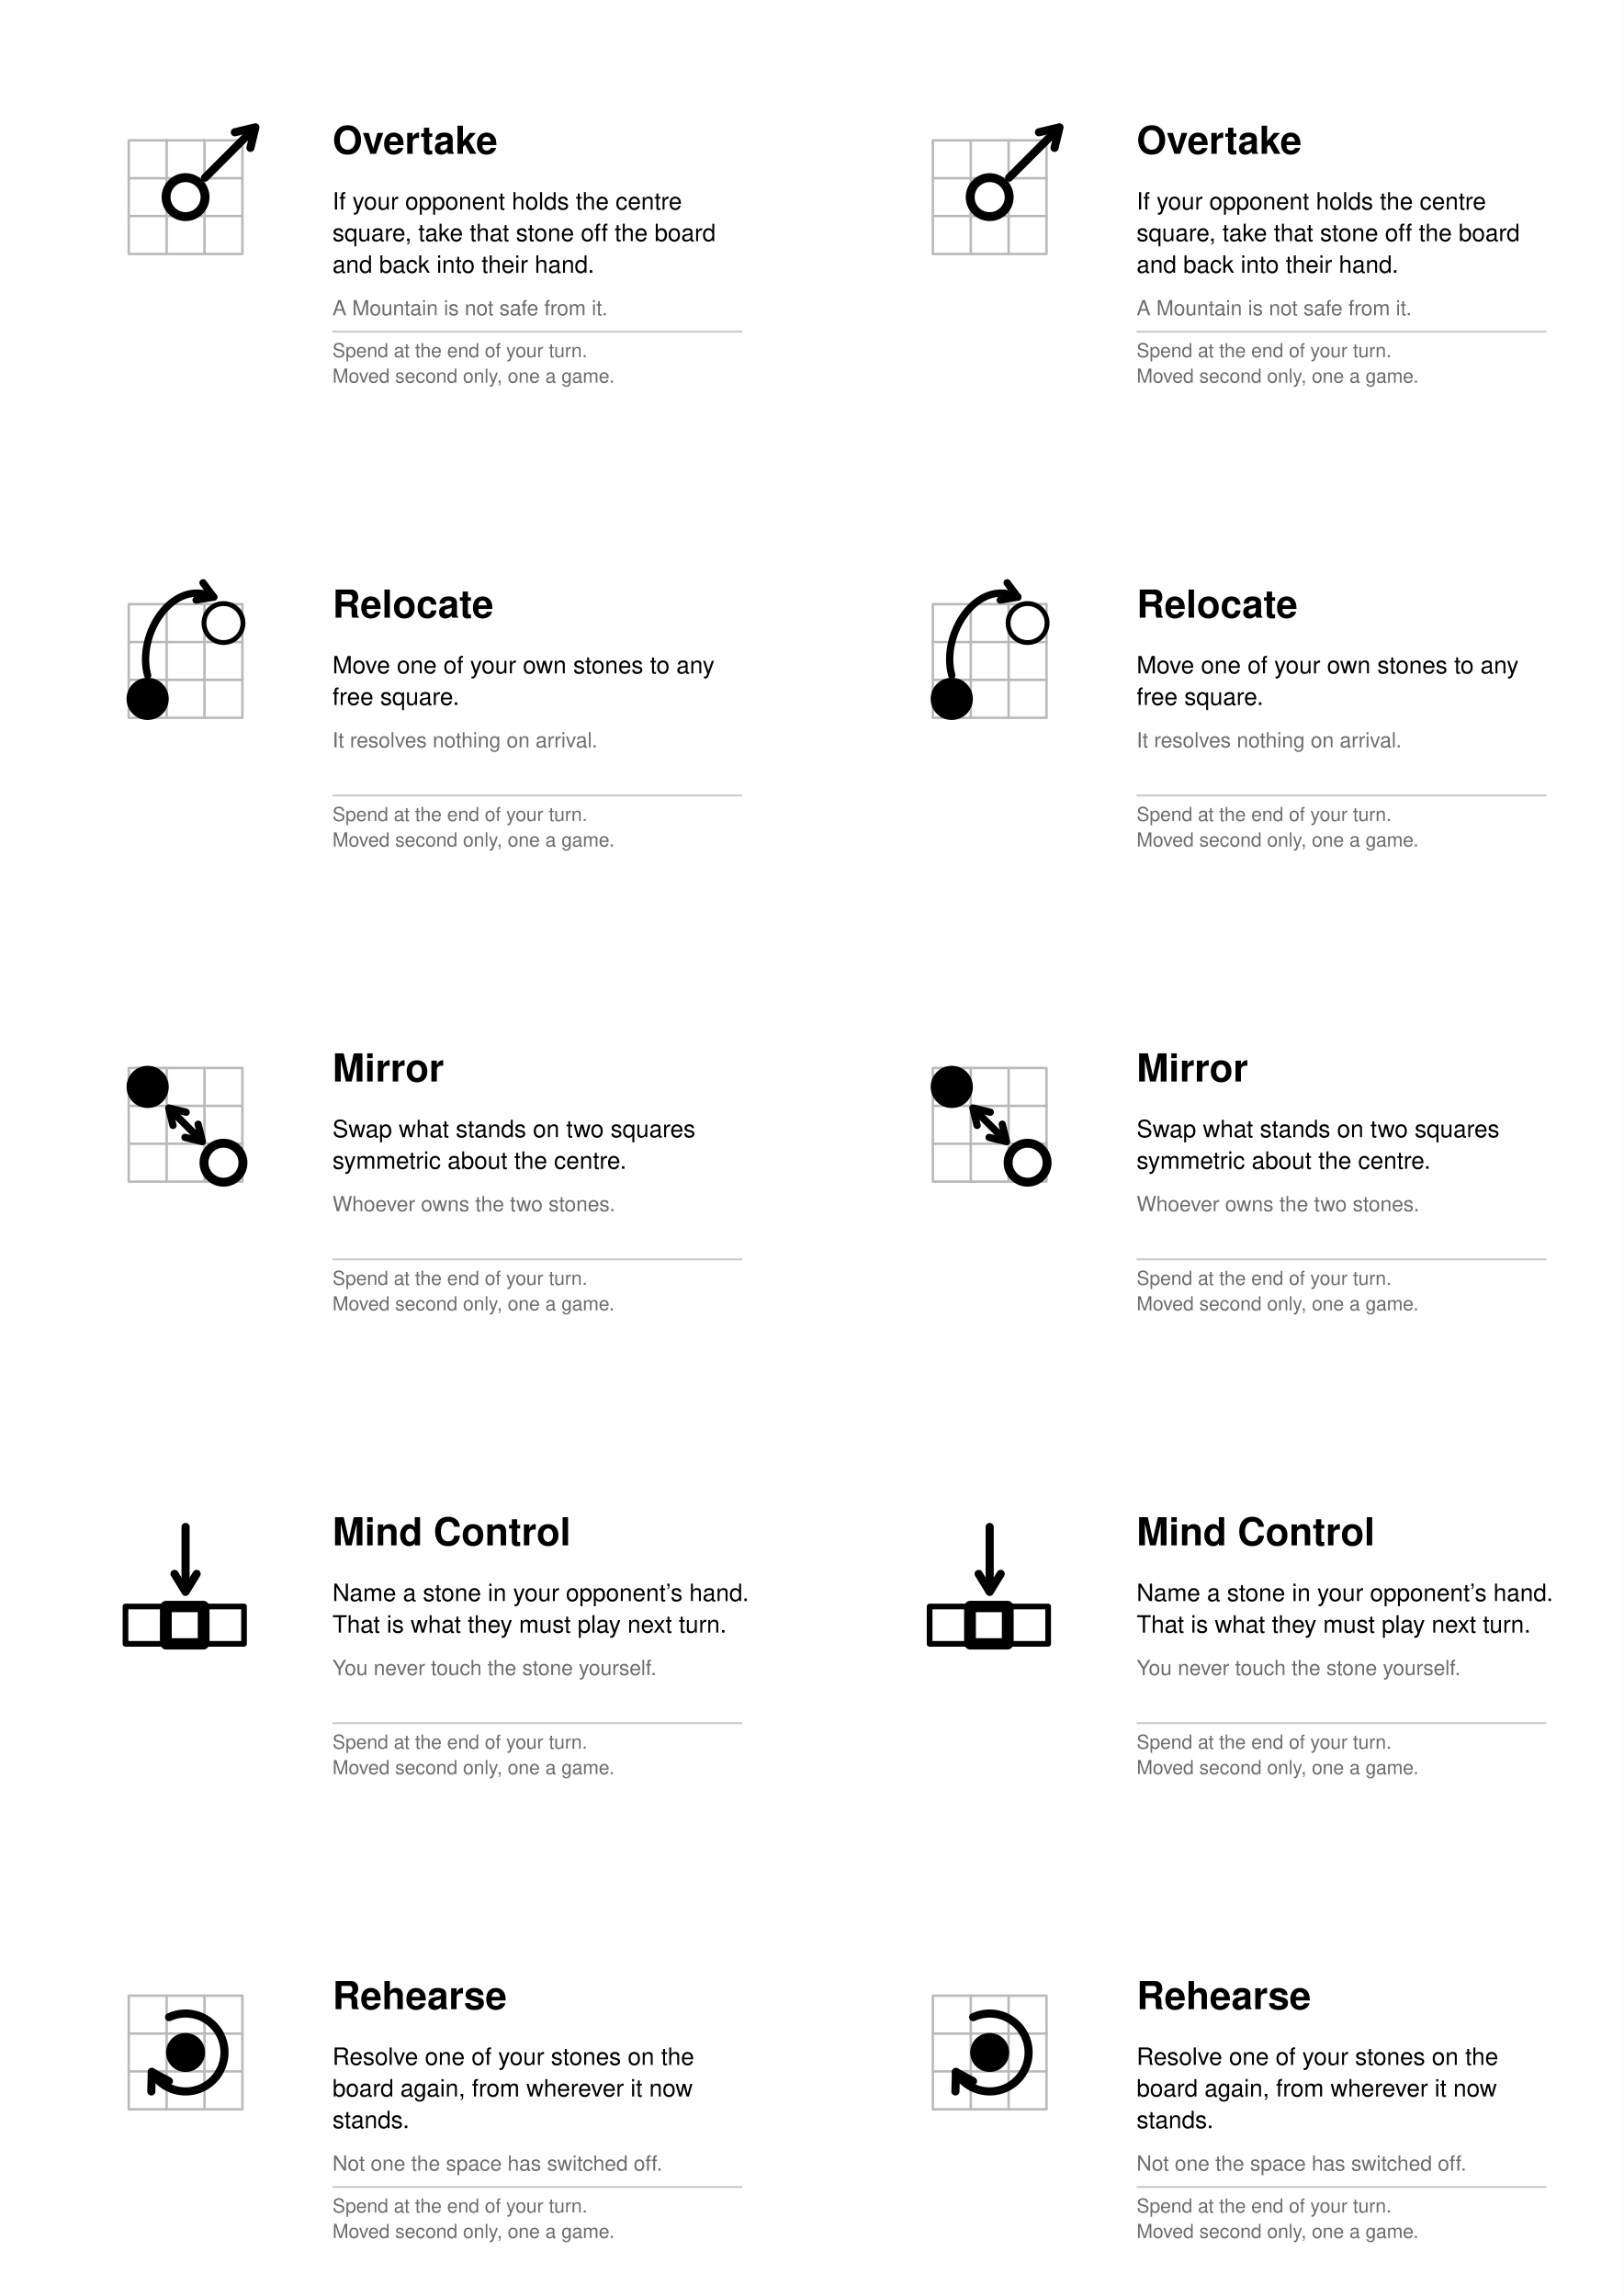
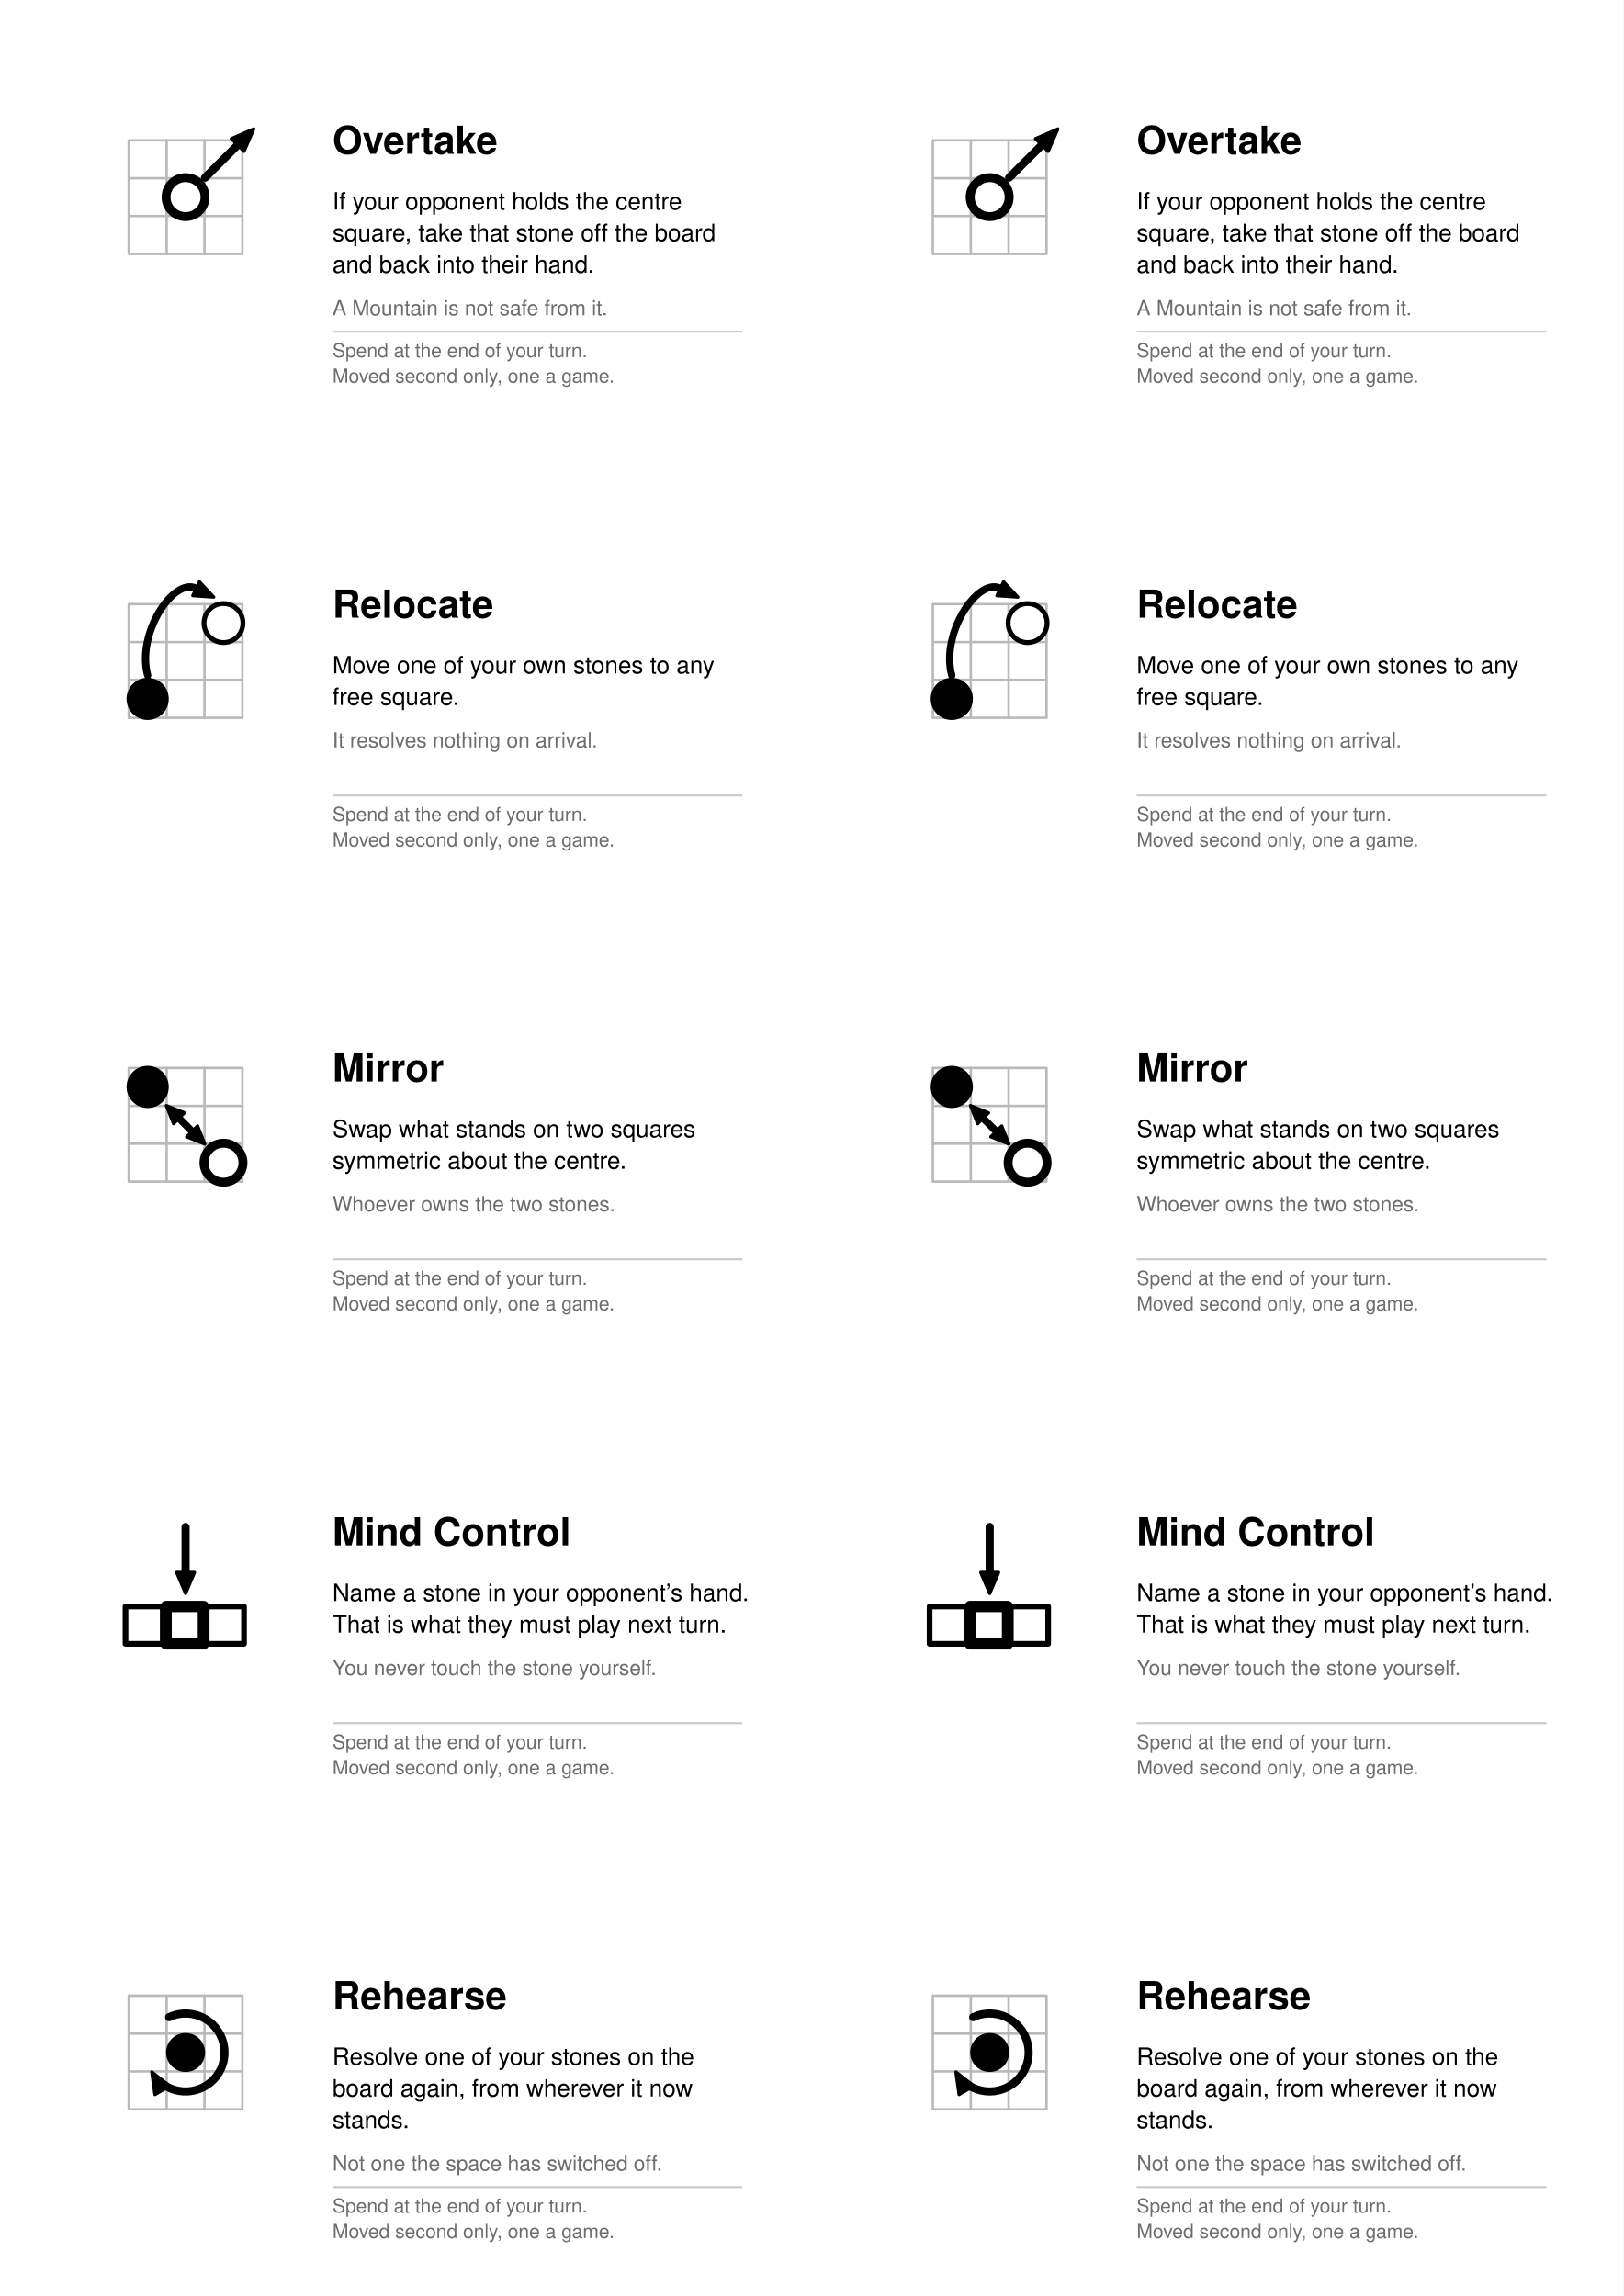
<svg xmlns="http://www.w3.org/2000/svg" width="210mm" height="297mm" viewBox="0 0 210 297">
  <rect width="210" height="297" fill="#fff" />
  <g transform="translate(6 3.5)">
    <g transform="translate(18 22)">
      <g transform="scale(1.05)">
        <path d="M -7 -7 h 14 v 14 h -14 Z" fill="none" stroke="#b9b9b9" stroke-width="0.3" stroke-linecap="round" stroke-linejoin="round" />
        <path d="M -2.33 -7 V 7" fill="none" stroke="#b9b9b9" stroke-width="0.3" stroke-linecap="round" stroke-linejoin="round" />
        <path d="M -7 -2.33 H 7" fill="none" stroke="#b9b9b9" stroke-width="0.3" stroke-linecap="round" stroke-linejoin="round" />
        <path d="M 2.33 -7 V 7" fill="none" stroke="#b9b9b9" stroke-width="0.3" stroke-linecap="round" stroke-linejoin="round" />
        <path d="M -7 2.33 H 7" fill="none" stroke="#b9b9b9" stroke-width="0.3" stroke-linecap="round" stroke-linejoin="round" />
        <circle cx="0" cy="0" r="2.4" fill="none" stroke="#000" stroke-width="1.1" stroke-linecap="round" stroke-linejoin="round" />
-         <path d="M 2.4 -2.4 L 8.2 -8.2" fill="none" stroke="#000" stroke-width="1" stroke-linecap="round" stroke-linejoin="round" />
-         <path d="M 6.07 -7.99 L 8.6 -8.6 L 7.99 -6.07" fill="none" stroke="#000" stroke-width="1" stroke-linecap="round" stroke-linejoin="round" />
+         <path d="M 2.4 -2.4 L 7.4 -7.4" fill="none" stroke="#000" stroke-width="1" stroke-linecap="round" stroke-linejoin="round" />
+         <path d="M 8.4 -8.4 L 7.2 -5.64 L 5.64 -7.2 Z" fill="#000" stroke="#000" stroke-width="0.4" stroke-linecap="round" stroke-linejoin="round" />
      </g>
    </g>
    <text x="37" y="16.4" font-family="Helvetica, Arial, sans-serif" font-size="5" font-weight="bold" fill="#000" text-anchor="start" letter-spacing="0">Overtake</text>
    <text x="37" y="23.6" font-family="Helvetica, Arial, sans-serif" font-size="3.1" font-weight="normal" fill="#000" text-anchor="start" letter-spacing="0">If your opponent holds the centre</text>
    <text x="37" y="27.69" font-family="Helvetica, Arial, sans-serif" font-size="3.1" font-weight="normal" fill="#000" text-anchor="start" letter-spacing="0">square, take that stone off the board</text>
    <text x="37" y="31.78" font-family="Helvetica, Arial, sans-serif" font-size="3.1" font-weight="normal" fill="#000" text-anchor="start" letter-spacing="0">and back into their hand.</text>
    <text x="37" y="37.28" font-family="Helvetica, Arial, sans-serif" font-size="2.7" font-weight="normal" fill="#6d6d6d" text-anchor="start" letter-spacing="0">A Mountain is not safe from it.</text>
    <path d="M 37 39.4 H 90" stroke="#c9c9c9" stroke-width="0.25" />
    <text x="37" y="42.7" font-family="Helvetica, Arial, sans-serif" font-size="2.5" font-weight="normal" fill="#6d6d6d" text-anchor="start" letter-spacing="0">Spend at the end of your turn.</text>
    <text x="37" y="46" font-family="Helvetica, Arial, sans-serif" font-size="2.5" font-weight="normal" fill="#6d6d6d" text-anchor="start" letter-spacing="0">Moved second only, one a game.</text>
  </g>
  <g transform="translate(110 3.5)">
    <g transform="translate(18 22)">
      <g transform="scale(1.05)">
        <path d="M -7 -7 h 14 v 14 h -14 Z" fill="none" stroke="#b9b9b9" stroke-width="0.3" stroke-linecap="round" stroke-linejoin="round" />
        <path d="M -2.33 -7 V 7" fill="none" stroke="#b9b9b9" stroke-width="0.3" stroke-linecap="round" stroke-linejoin="round" />
        <path d="M -7 -2.33 H 7" fill="none" stroke="#b9b9b9" stroke-width="0.3" stroke-linecap="round" stroke-linejoin="round" />
        <path d="M 2.33 -7 V 7" fill="none" stroke="#b9b9b9" stroke-width="0.3" stroke-linecap="round" stroke-linejoin="round" />
        <path d="M -7 2.33 H 7" fill="none" stroke="#b9b9b9" stroke-width="0.3" stroke-linecap="round" stroke-linejoin="round" />
        <circle cx="0" cy="0" r="2.4" fill="none" stroke="#000" stroke-width="1.1" stroke-linecap="round" stroke-linejoin="round" />
-         <path d="M 2.4 -2.4 L 8.2 -8.2" fill="none" stroke="#000" stroke-width="1" stroke-linecap="round" stroke-linejoin="round" />
-         <path d="M 6.07 -7.99 L 8.6 -8.6 L 7.99 -6.07" fill="none" stroke="#000" stroke-width="1" stroke-linecap="round" stroke-linejoin="round" />
+         <path d="M 2.4 -2.4 L 7.4 -7.4" fill="none" stroke="#000" stroke-width="1" stroke-linecap="round" stroke-linejoin="round" />
+         <path d="M 8.4 -8.4 L 7.2 -5.64 L 5.64 -7.2 Z" fill="#000" stroke="#000" stroke-width="0.4" stroke-linecap="round" stroke-linejoin="round" />
      </g>
    </g>
    <text x="37" y="16.4" font-family="Helvetica, Arial, sans-serif" font-size="5" font-weight="bold" fill="#000" text-anchor="start" letter-spacing="0">Overtake</text>
    <text x="37" y="23.6" font-family="Helvetica, Arial, sans-serif" font-size="3.1" font-weight="normal" fill="#000" text-anchor="start" letter-spacing="0">If your opponent holds the centre</text>
    <text x="37" y="27.69" font-family="Helvetica, Arial, sans-serif" font-size="3.1" font-weight="normal" fill="#000" text-anchor="start" letter-spacing="0">square, take that stone off the board</text>
    <text x="37" y="31.78" font-family="Helvetica, Arial, sans-serif" font-size="3.1" font-weight="normal" fill="#000" text-anchor="start" letter-spacing="0">and back into their hand.</text>
    <text x="37" y="37.28" font-family="Helvetica, Arial, sans-serif" font-size="2.7" font-weight="normal" fill="#6d6d6d" text-anchor="start" letter-spacing="0">A Mountain is not safe from it.</text>
    <path d="M 37 39.4 H 90" stroke="#c9c9c9" stroke-width="0.25" />
    <text x="37" y="42.7" font-family="Helvetica, Arial, sans-serif" font-size="2.5" font-weight="normal" fill="#6d6d6d" text-anchor="start" letter-spacing="0">Spend at the end of your turn.</text>
    <text x="37" y="46" font-family="Helvetica, Arial, sans-serif" font-size="2.5" font-weight="normal" fill="#6d6d6d" text-anchor="start" letter-spacing="0">Moved second only, one a game.</text>
  </g>
  <g transform="translate(6 63.5)">
    <g transform="translate(18 22)">
      <g transform="scale(1.05)">
        <path d="M -7 -7 h 14 v 14 h -14 Z" fill="none" stroke="#b9b9b9" stroke-width="0.3" stroke-linecap="round" stroke-linejoin="round" />
        <path d="M -2.33 -7 V 7" fill="none" stroke="#b9b9b9" stroke-width="0.3" stroke-linecap="round" stroke-linejoin="round" />
        <path d="M -7 -2.33 H 7" fill="none" stroke="#b9b9b9" stroke-width="0.3" stroke-linecap="round" stroke-linejoin="round" />
        <path d="M 2.33 -7 V 7" fill="none" stroke="#b9b9b9" stroke-width="0.3" stroke-linecap="round" stroke-linejoin="round" />
        <path d="M -7 2.33 H 7" fill="none" stroke="#b9b9b9" stroke-width="0.3" stroke-linecap="round" stroke-linejoin="round" />
        <circle cx="-4.67" cy="4.67" r="2.6" fill="#000" />
        <circle cx="4.67" cy="-4.67" r="2.4" fill="none" stroke="#000" stroke-width="0.6" stroke-linecap="round" stroke-linejoin="round" />
-         <path d="M -4.67 1.77 C -6.07 -3.33 -1.53 -10.27 3.47 -7.87" fill="none" stroke="#000" stroke-width="0.9" stroke-linecap="round" stroke-linejoin="round" />
-         <path d="M 2.15 -9.63 L 3.47 -7.87 L 1.3 -7.5" fill="none" stroke="#000" stroke-width="0.9" stroke-linecap="round" stroke-linejoin="round" />
+         <path d="M -4.67 1.77 C -6.07 -3.33 -1.53 -10.27 1.27 -8.97" fill="none" stroke="#000" stroke-width="0.9" stroke-linecap="round" stroke-linejoin="round" />
+         <path d="M 3.47 -7.87 L 0.89 -8.05 L 1.71 -9.76 Z" fill="#000" stroke="#000" stroke-width="0.4" stroke-linecap="round" stroke-linejoin="round" />
      </g>
    </g>
    <text x="37" y="16.4" font-family="Helvetica, Arial, sans-serif" font-size="5" font-weight="bold" fill="#000" text-anchor="start" letter-spacing="0">Relocate</text>
    <text x="37" y="23.6" font-family="Helvetica, Arial, sans-serif" font-size="3.1" font-weight="normal" fill="#000" text-anchor="start" letter-spacing="0">Move one of your own stones to any</text>
    <text x="37" y="27.69" font-family="Helvetica, Arial, sans-serif" font-size="3.1" font-weight="normal" fill="#000" text-anchor="start" letter-spacing="0">free square.</text>
    <text x="37" y="33.18" font-family="Helvetica, Arial, sans-serif" font-size="2.7" font-weight="normal" fill="#6d6d6d" text-anchor="start" letter-spacing="0">It resolves nothing on arrival.</text>
    <path d="M 37 39.4 H 90" stroke="#c9c9c9" stroke-width="0.25" />
    <text x="37" y="42.7" font-family="Helvetica, Arial, sans-serif" font-size="2.5" font-weight="normal" fill="#6d6d6d" text-anchor="start" letter-spacing="0">Spend at the end of your turn.</text>
    <text x="37" y="46" font-family="Helvetica, Arial, sans-serif" font-size="2.5" font-weight="normal" fill="#6d6d6d" text-anchor="start" letter-spacing="0">Moved second only, one a game.</text>
  </g>
  <g transform="translate(110 63.5)">
    <g transform="translate(18 22)">
      <g transform="scale(1.05)">
        <path d="M -7 -7 h 14 v 14 h -14 Z" fill="none" stroke="#b9b9b9" stroke-width="0.3" stroke-linecap="round" stroke-linejoin="round" />
        <path d="M -2.33 -7 V 7" fill="none" stroke="#b9b9b9" stroke-width="0.3" stroke-linecap="round" stroke-linejoin="round" />
        <path d="M -7 -2.33 H 7" fill="none" stroke="#b9b9b9" stroke-width="0.3" stroke-linecap="round" stroke-linejoin="round" />
        <path d="M 2.33 -7 V 7" fill="none" stroke="#b9b9b9" stroke-width="0.3" stroke-linecap="round" stroke-linejoin="round" />
        <path d="M -7 2.33 H 7" fill="none" stroke="#b9b9b9" stroke-width="0.3" stroke-linecap="round" stroke-linejoin="round" />
        <circle cx="-4.67" cy="4.67" r="2.6" fill="#000" />
        <circle cx="4.67" cy="-4.67" r="2.4" fill="none" stroke="#000" stroke-width="0.6" stroke-linecap="round" stroke-linejoin="round" />
-         <path d="M -4.67 1.77 C -6.07 -3.33 -1.53 -10.27 3.47 -7.87" fill="none" stroke="#000" stroke-width="0.9" stroke-linecap="round" stroke-linejoin="round" />
-         <path d="M 2.15 -9.63 L 3.47 -7.87 L 1.3 -7.5" fill="none" stroke="#000" stroke-width="0.9" stroke-linecap="round" stroke-linejoin="round" />
+         <path d="M -4.67 1.77 C -6.07 -3.33 -1.53 -10.27 1.27 -8.97" fill="none" stroke="#000" stroke-width="0.9" stroke-linecap="round" stroke-linejoin="round" />
+         <path d="M 3.47 -7.87 L 0.89 -8.05 L 1.71 -9.76 Z" fill="#000" stroke="#000" stroke-width="0.4" stroke-linecap="round" stroke-linejoin="round" />
      </g>
    </g>
    <text x="37" y="16.4" font-family="Helvetica, Arial, sans-serif" font-size="5" font-weight="bold" fill="#000" text-anchor="start" letter-spacing="0">Relocate</text>
    <text x="37" y="23.6" font-family="Helvetica, Arial, sans-serif" font-size="3.1" font-weight="normal" fill="#000" text-anchor="start" letter-spacing="0">Move one of your own stones to any</text>
    <text x="37" y="27.69" font-family="Helvetica, Arial, sans-serif" font-size="3.1" font-weight="normal" fill="#000" text-anchor="start" letter-spacing="0">free square.</text>
    <text x="37" y="33.18" font-family="Helvetica, Arial, sans-serif" font-size="2.7" font-weight="normal" fill="#6d6d6d" text-anchor="start" letter-spacing="0">It resolves nothing on arrival.</text>
    <path d="M 37 39.4 H 90" stroke="#c9c9c9" stroke-width="0.25" />
    <text x="37" y="42.7" font-family="Helvetica, Arial, sans-serif" font-size="2.5" font-weight="normal" fill="#6d6d6d" text-anchor="start" letter-spacing="0">Spend at the end of your turn.</text>
    <text x="37" y="46" font-family="Helvetica, Arial, sans-serif" font-size="2.5" font-weight="normal" fill="#6d6d6d" text-anchor="start" letter-spacing="0">Moved second only, one a game.</text>
  </g>
  <g transform="translate(6 123.5)">
    <g transform="translate(18 22)">
      <g transform="scale(1.05)">
        <path d="M -7 -7 h 14 v 14 h -14 Z" fill="none" stroke="#b9b9b9" stroke-width="0.3" stroke-linecap="round" stroke-linejoin="round" />
        <path d="M -2.33 -7 V 7" fill="none" stroke="#b9b9b9" stroke-width="0.3" stroke-linecap="round" stroke-linejoin="round" />
        <path d="M -7 -2.33 H 7" fill="none" stroke="#b9b9b9" stroke-width="0.3" stroke-linecap="round" stroke-linejoin="round" />
        <path d="M 2.33 -7 V 7" fill="none" stroke="#b9b9b9" stroke-width="0.3" stroke-linecap="round" stroke-linejoin="round" />
        <path d="M -7 2.33 H 7" fill="none" stroke="#b9b9b9" stroke-width="0.3" stroke-linecap="round" stroke-linejoin="round" />
        <circle cx="-4.67" cy="-4.67" r="2.6" fill="#000" />
        <circle cx="4.67" cy="4.67" r="2.4" fill="none" stroke="#000" stroke-width="1.1" stroke-linecap="round" stroke-linejoin="round" />
-         <path d="M -1.67 -1.67 L 1.67 1.67" fill="none" stroke="#000" stroke-width="0.9" stroke-linecap="round" stroke-linejoin="round" />
-         <path d="M -1.55 0.07 L -2.07 -2.07 L 0.07 -1.55" fill="none" stroke="#000" stroke-width="0.9" stroke-linecap="round" stroke-linejoin="round" />
-         <path d="M 1.55 -0.07 L 2.07 2.07 L -0.07 1.55" fill="none" stroke="#000" stroke-width="0.9" stroke-linecap="round" stroke-linejoin="round" />
+         <path d="M -0.87 -0.87 L 0.87 0.87" fill="none" stroke="#000" stroke-width="0.9" stroke-linecap="round" stroke-linejoin="round" />
+         <path d="M -2.37 -2.37 L -0.14 -1.48 L -1.48 -0.14 Z" fill="#000" stroke="#000" stroke-width="0.4" stroke-linecap="round" stroke-linejoin="round" />
+         <path d="M 2.37 2.37 L 0.14 1.48 L 1.48 0.14 Z" fill="#000" stroke="#000" stroke-width="0.4" stroke-linecap="round" stroke-linejoin="round" />
      </g>
    </g>
    <text x="37" y="16.4" font-family="Helvetica, Arial, sans-serif" font-size="5" font-weight="bold" fill="#000" text-anchor="start" letter-spacing="0">Mirror</text>
    <text x="37" y="23.6" font-family="Helvetica, Arial, sans-serif" font-size="3.1" font-weight="normal" fill="#000" text-anchor="start" letter-spacing="0">Swap what stands on two squares</text>
    <text x="37" y="27.69" font-family="Helvetica, Arial, sans-serif" font-size="3.1" font-weight="normal" fill="#000" text-anchor="start" letter-spacing="0">symmetric about the centre.</text>
    <text x="37" y="33.18" font-family="Helvetica, Arial, sans-serif" font-size="2.7" font-weight="normal" fill="#6d6d6d" text-anchor="start" letter-spacing="0">Whoever owns the two stones.</text>
    <path d="M 37 39.4 H 90" stroke="#c9c9c9" stroke-width="0.25" />
    <text x="37" y="42.7" font-family="Helvetica, Arial, sans-serif" font-size="2.5" font-weight="normal" fill="#6d6d6d" text-anchor="start" letter-spacing="0">Spend at the end of your turn.</text>
    <text x="37" y="46" font-family="Helvetica, Arial, sans-serif" font-size="2.5" font-weight="normal" fill="#6d6d6d" text-anchor="start" letter-spacing="0">Moved second only, one a game.</text>
  </g>
  <g transform="translate(110 123.5)">
    <g transform="translate(18 22)">
      <g transform="scale(1.05)">
        <path d="M -7 -7 h 14 v 14 h -14 Z" fill="none" stroke="#b9b9b9" stroke-width="0.3" stroke-linecap="round" stroke-linejoin="round" />
        <path d="M -2.33 -7 V 7" fill="none" stroke="#b9b9b9" stroke-width="0.3" stroke-linecap="round" stroke-linejoin="round" />
        <path d="M -7 -2.33 H 7" fill="none" stroke="#b9b9b9" stroke-width="0.3" stroke-linecap="round" stroke-linejoin="round" />
        <path d="M 2.33 -7 V 7" fill="none" stroke="#b9b9b9" stroke-width="0.3" stroke-linecap="round" stroke-linejoin="round" />
        <path d="M -7 2.33 H 7" fill="none" stroke="#b9b9b9" stroke-width="0.3" stroke-linecap="round" stroke-linejoin="round" />
        <circle cx="-4.67" cy="-4.67" r="2.6" fill="#000" />
        <circle cx="4.67" cy="4.67" r="2.4" fill="none" stroke="#000" stroke-width="1.1" stroke-linecap="round" stroke-linejoin="round" />
-         <path d="M -1.67 -1.67 L 1.67 1.67" fill="none" stroke="#000" stroke-width="0.9" stroke-linecap="round" stroke-linejoin="round" />
-         <path d="M -1.55 0.07 L -2.07 -2.07 L 0.07 -1.55" fill="none" stroke="#000" stroke-width="0.9" stroke-linecap="round" stroke-linejoin="round" />
-         <path d="M 1.55 -0.07 L 2.07 2.07 L -0.07 1.55" fill="none" stroke="#000" stroke-width="0.9" stroke-linecap="round" stroke-linejoin="round" />
+         <path d="M -0.87 -0.87 L 0.87 0.87" fill="none" stroke="#000" stroke-width="0.9" stroke-linecap="round" stroke-linejoin="round" />
+         <path d="M -2.37 -2.37 L -0.14 -1.48 L -1.48 -0.14 Z" fill="#000" stroke="#000" stroke-width="0.4" stroke-linecap="round" stroke-linejoin="round" />
+         <path d="M 2.37 2.37 L 0.14 1.48 L 1.48 0.14 Z" fill="#000" stroke="#000" stroke-width="0.4" stroke-linecap="round" stroke-linejoin="round" />
      </g>
    </g>
    <text x="37" y="16.4" font-family="Helvetica, Arial, sans-serif" font-size="5" font-weight="bold" fill="#000" text-anchor="start" letter-spacing="0">Mirror</text>
    <text x="37" y="23.6" font-family="Helvetica, Arial, sans-serif" font-size="3.1" font-weight="normal" fill="#000" text-anchor="start" letter-spacing="0">Swap what stands on two squares</text>
    <text x="37" y="27.69" font-family="Helvetica, Arial, sans-serif" font-size="3.1" font-weight="normal" fill="#000" text-anchor="start" letter-spacing="0">symmetric about the centre.</text>
    <text x="37" y="33.18" font-family="Helvetica, Arial, sans-serif" font-size="2.7" font-weight="normal" fill="#6d6d6d" text-anchor="start" letter-spacing="0">Whoever owns the two stones.</text>
    <path d="M 37 39.4 H 90" stroke="#c9c9c9" stroke-width="0.25" />
    <text x="37" y="42.7" font-family="Helvetica, Arial, sans-serif" font-size="2.5" font-weight="normal" fill="#6d6d6d" text-anchor="start" letter-spacing="0">Spend at the end of your turn.</text>
    <text x="37" y="46" font-family="Helvetica, Arial, sans-serif" font-size="2.5" font-weight="normal" fill="#6d6d6d" text-anchor="start" letter-spacing="0">Moved second only, one a game.</text>
  </g>
  <g transform="translate(6 183.5)">
    <g transform="translate(18 22)">
      <g transform="scale(1.05)">
        <path d="M -7.4 2.2 h 4.6 v 4.6 h -4.6 Z" fill="none" stroke="#000" stroke-width="0.7" stroke-linecap="round" stroke-linejoin="round" />
        <path d="M -2.4 2.2 h 4.6 v 4.6 h -4.6 Z" fill="none" stroke="#000" stroke-width="1.4" stroke-linecap="round" stroke-linejoin="round" />
        <path d="M 2.6 2.2 h 4.6 v 4.6 h -4.6 Z" fill="none" stroke="#000" stroke-width="0.7" stroke-linecap="round" stroke-linejoin="round" />
-         <path d="M 0 -7.6 V -0.4" fill="none" stroke="#000" stroke-width="1" stroke-linecap="round" stroke-linejoin="round" />
-         <path d="M 1.36 -1.82 L 0 0.4 L -1.36 -1.82" fill="none" stroke="#000" stroke-width="1" stroke-linecap="round" stroke-linejoin="round" />
+         <path d="M 0 -7.6 V -1.6" fill="none" stroke="#000" stroke-width="1" stroke-linecap="round" stroke-linejoin="round" />
+         <path d="M 0 0.6 L -1.1 -2 L 1.1 -2 Z" fill="#000" stroke="#000" stroke-width="0.4" stroke-linecap="round" stroke-linejoin="round" />
      </g>
    </g>
    <text x="37" y="16.4" font-family="Helvetica, Arial, sans-serif" font-size="5" font-weight="bold" fill="#000" text-anchor="start" letter-spacing="0">Mind Control</text>
    <text x="37" y="23.6" font-family="Helvetica, Arial, sans-serif" font-size="3.1" font-weight="normal" fill="#000" text-anchor="start" letter-spacing="0">Name a stone in your opponent’s hand.</text>
    <text x="37" y="27.69" font-family="Helvetica, Arial, sans-serif" font-size="3.1" font-weight="normal" fill="#000" text-anchor="start" letter-spacing="0">That is what they must play next turn.</text>
    <text x="37" y="33.18" font-family="Helvetica, Arial, sans-serif" font-size="2.7" font-weight="normal" fill="#6d6d6d" text-anchor="start" letter-spacing="0">You never touch the stone yourself.</text>
    <path d="M 37 39.4 H 90" stroke="#c9c9c9" stroke-width="0.25" />
    <text x="37" y="42.7" font-family="Helvetica, Arial, sans-serif" font-size="2.5" font-weight="normal" fill="#6d6d6d" text-anchor="start" letter-spacing="0">Spend at the end of your turn.</text>
    <text x="37" y="46" font-family="Helvetica, Arial, sans-serif" font-size="2.5" font-weight="normal" fill="#6d6d6d" text-anchor="start" letter-spacing="0">Moved second only, one a game.</text>
  </g>
  <g transform="translate(110 183.5)">
    <g transform="translate(18 22)">
      <g transform="scale(1.05)">
        <path d="M -7.4 2.2 h 4.6 v 4.6 h -4.6 Z" fill="none" stroke="#000" stroke-width="0.7" stroke-linecap="round" stroke-linejoin="round" />
        <path d="M -2.4 2.2 h 4.6 v 4.6 h -4.6 Z" fill="none" stroke="#000" stroke-width="1.4" stroke-linecap="round" stroke-linejoin="round" />
        <path d="M 2.6 2.2 h 4.6 v 4.6 h -4.6 Z" fill="none" stroke="#000" stroke-width="0.7" stroke-linecap="round" stroke-linejoin="round" />
-         <path d="M 0 -7.6 V -0.4" fill="none" stroke="#000" stroke-width="1" stroke-linecap="round" stroke-linejoin="round" />
-         <path d="M 1.36 -1.82 L 0 0.4 L -1.36 -1.82" fill="none" stroke="#000" stroke-width="1" stroke-linecap="round" stroke-linejoin="round" />
+         <path d="M 0 -7.6 V -1.6" fill="none" stroke="#000" stroke-width="1" stroke-linecap="round" stroke-linejoin="round" />
+         <path d="M 0 0.6 L -1.1 -2 L 1.1 -2 Z" fill="#000" stroke="#000" stroke-width="0.4" stroke-linecap="round" stroke-linejoin="round" />
      </g>
    </g>
    <text x="37" y="16.4" font-family="Helvetica, Arial, sans-serif" font-size="5" font-weight="bold" fill="#000" text-anchor="start" letter-spacing="0">Mind Control</text>
    <text x="37" y="23.6" font-family="Helvetica, Arial, sans-serif" font-size="3.1" font-weight="normal" fill="#000" text-anchor="start" letter-spacing="0">Name a stone in your opponent’s hand.</text>
    <text x="37" y="27.69" font-family="Helvetica, Arial, sans-serif" font-size="3.1" font-weight="normal" fill="#000" text-anchor="start" letter-spacing="0">That is what they must play next turn.</text>
    <text x="37" y="33.18" font-family="Helvetica, Arial, sans-serif" font-size="2.7" font-weight="normal" fill="#6d6d6d" text-anchor="start" letter-spacing="0">You never touch the stone yourself.</text>
    <path d="M 37 39.4 H 90" stroke="#c9c9c9" stroke-width="0.25" />
    <text x="37" y="42.7" font-family="Helvetica, Arial, sans-serif" font-size="2.5" font-weight="normal" fill="#6d6d6d" text-anchor="start" letter-spacing="0">Spend at the end of your turn.</text>
    <text x="37" y="46" font-family="Helvetica, Arial, sans-serif" font-size="2.5" font-weight="normal" fill="#6d6d6d" text-anchor="start" letter-spacing="0">Moved second only, one a game.</text>
  </g>
  <g transform="translate(6 243.5)">
    <g transform="translate(18 22)">
      <g transform="scale(1.05)">
        <path d="M -7 -7 h 14 v 14 h -14 Z" fill="none" stroke="#b9b9b9" stroke-width="0.3" stroke-linecap="round" stroke-linejoin="round" />
        <path d="M -2.33 -7 V 7" fill="none" stroke="#b9b9b9" stroke-width="0.3" stroke-linecap="round" stroke-linejoin="round" />
        <path d="M -7 -2.33 H 7" fill="none" stroke="#b9b9b9" stroke-width="0.3" stroke-linecap="round" stroke-linejoin="round" />
        <path d="M 2.33 -7 V 7" fill="none" stroke="#b9b9b9" stroke-width="0.3" stroke-linecap="round" stroke-linejoin="round" />
        <path d="M -7 2.33 H 7" fill="none" stroke="#b9b9b9" stroke-width="0.3" stroke-linecap="round" stroke-linejoin="round" />
        <circle cx="0" cy="0" r="2.4" fill="#000" />
-         <path d="M -2.03 -4.35 A 4.8 4.8 0 1 1 -4.16 2.4" fill="none" stroke="#000" stroke-width="1" stroke-linecap="round" stroke-linejoin="round" />
-         <path d="M -4.22 4.8 L -4.16 2.4 L -2.05 3.54" fill="none" stroke="#000" stroke-width="1" stroke-linecap="round" stroke-linejoin="round" />
+         <path d="M -2.03 -4.35 A 4.8 4.8 0 1 1 -2.67 3.99" fill="none" stroke="#000" stroke-width="1" stroke-linecap="round" stroke-linejoin="round" />
+         <path d="M -4.16 2.4 L -1.95 4.13 L -3.77 5.18 Z" fill="#000" stroke="#000" stroke-width="0.4" stroke-linecap="round" stroke-linejoin="round" />
      </g>
    </g>
    <text x="37" y="16.4" font-family="Helvetica, Arial, sans-serif" font-size="5" font-weight="bold" fill="#000" text-anchor="start" letter-spacing="0">Rehearse</text>
    <text x="37" y="23.6" font-family="Helvetica, Arial, sans-serif" font-size="3.1" font-weight="normal" fill="#000" text-anchor="start" letter-spacing="0">Resolve one of your stones on the</text>
    <text x="37" y="27.69" font-family="Helvetica, Arial, sans-serif" font-size="3.1" font-weight="normal" fill="#000" text-anchor="start" letter-spacing="0">board again, from wherever it now</text>
    <text x="37" y="31.78" font-family="Helvetica, Arial, sans-serif" font-size="3.1" font-weight="normal" fill="#000" text-anchor="start" letter-spacing="0">stands.</text>
    <text x="37" y="37.28" font-family="Helvetica, Arial, sans-serif" font-size="2.7" font-weight="normal" fill="#6d6d6d" text-anchor="start" letter-spacing="0">Not one the space has switched off.</text>
    <path d="M 37 39.4 H 90" stroke="#c9c9c9" stroke-width="0.25" />
    <text x="37" y="42.7" font-family="Helvetica, Arial, sans-serif" font-size="2.5" font-weight="normal" fill="#6d6d6d" text-anchor="start" letter-spacing="0">Spend at the end of your turn.</text>
    <text x="37" y="46" font-family="Helvetica, Arial, sans-serif" font-size="2.5" font-weight="normal" fill="#6d6d6d" text-anchor="start" letter-spacing="0">Moved second only, one a game.</text>
  </g>
  <g transform="translate(110 243.5)">
    <g transform="translate(18 22)">
      <g transform="scale(1.05)">
        <path d="M -7 -7 h 14 v 14 h -14 Z" fill="none" stroke="#b9b9b9" stroke-width="0.3" stroke-linecap="round" stroke-linejoin="round" />
        <path d="M -2.33 -7 V 7" fill="none" stroke="#b9b9b9" stroke-width="0.3" stroke-linecap="round" stroke-linejoin="round" />
        <path d="M -7 -2.33 H 7" fill="none" stroke="#b9b9b9" stroke-width="0.3" stroke-linecap="round" stroke-linejoin="round" />
        <path d="M 2.33 -7 V 7" fill="none" stroke="#b9b9b9" stroke-width="0.3" stroke-linecap="round" stroke-linejoin="round" />
        <path d="M -7 2.33 H 7" fill="none" stroke="#b9b9b9" stroke-width="0.3" stroke-linecap="round" stroke-linejoin="round" />
        <circle cx="0" cy="0" r="2.4" fill="#000" />
-         <path d="M -2.03 -4.35 A 4.8 4.8 0 1 1 -4.16 2.4" fill="none" stroke="#000" stroke-width="1" stroke-linecap="round" stroke-linejoin="round" />
-         <path d="M -4.22 4.8 L -4.16 2.4 L -2.05 3.54" fill="none" stroke="#000" stroke-width="1" stroke-linecap="round" stroke-linejoin="round" />
+         <path d="M -2.03 -4.35 A 4.8 4.8 0 1 1 -2.67 3.99" fill="none" stroke="#000" stroke-width="1" stroke-linecap="round" stroke-linejoin="round" />
+         <path d="M -4.16 2.4 L -1.95 4.13 L -3.77 5.18 Z" fill="#000" stroke="#000" stroke-width="0.4" stroke-linecap="round" stroke-linejoin="round" />
      </g>
    </g>
    <text x="37" y="16.4" font-family="Helvetica, Arial, sans-serif" font-size="5" font-weight="bold" fill="#000" text-anchor="start" letter-spacing="0">Rehearse</text>
    <text x="37" y="23.6" font-family="Helvetica, Arial, sans-serif" font-size="3.1" font-weight="normal" fill="#000" text-anchor="start" letter-spacing="0">Resolve one of your stones on the</text>
    <text x="37" y="27.69" font-family="Helvetica, Arial, sans-serif" font-size="3.1" font-weight="normal" fill="#000" text-anchor="start" letter-spacing="0">board again, from wherever it now</text>
    <text x="37" y="31.78" font-family="Helvetica, Arial, sans-serif" font-size="3.1" font-weight="normal" fill="#000" text-anchor="start" letter-spacing="0">stands.</text>
    <text x="37" y="37.28" font-family="Helvetica, Arial, sans-serif" font-size="2.7" font-weight="normal" fill="#6d6d6d" text-anchor="start" letter-spacing="0">Not one the space has switched off.</text>
    <path d="M 37 39.4 H 90" stroke="#c9c9c9" stroke-width="0.25" />
    <text x="37" y="42.7" font-family="Helvetica, Arial, sans-serif" font-size="2.5" font-weight="normal" fill="#6d6d6d" text-anchor="start" letter-spacing="0">Spend at the end of your turn.</text>
    <text x="37" y="46" font-family="Helvetica, Arial, sans-serif" font-size="2.5" font-weight="normal" fill="#6d6d6d" text-anchor="start" letter-spacing="0">Moved second only, one a game.</text>
  </g>
</svg>
